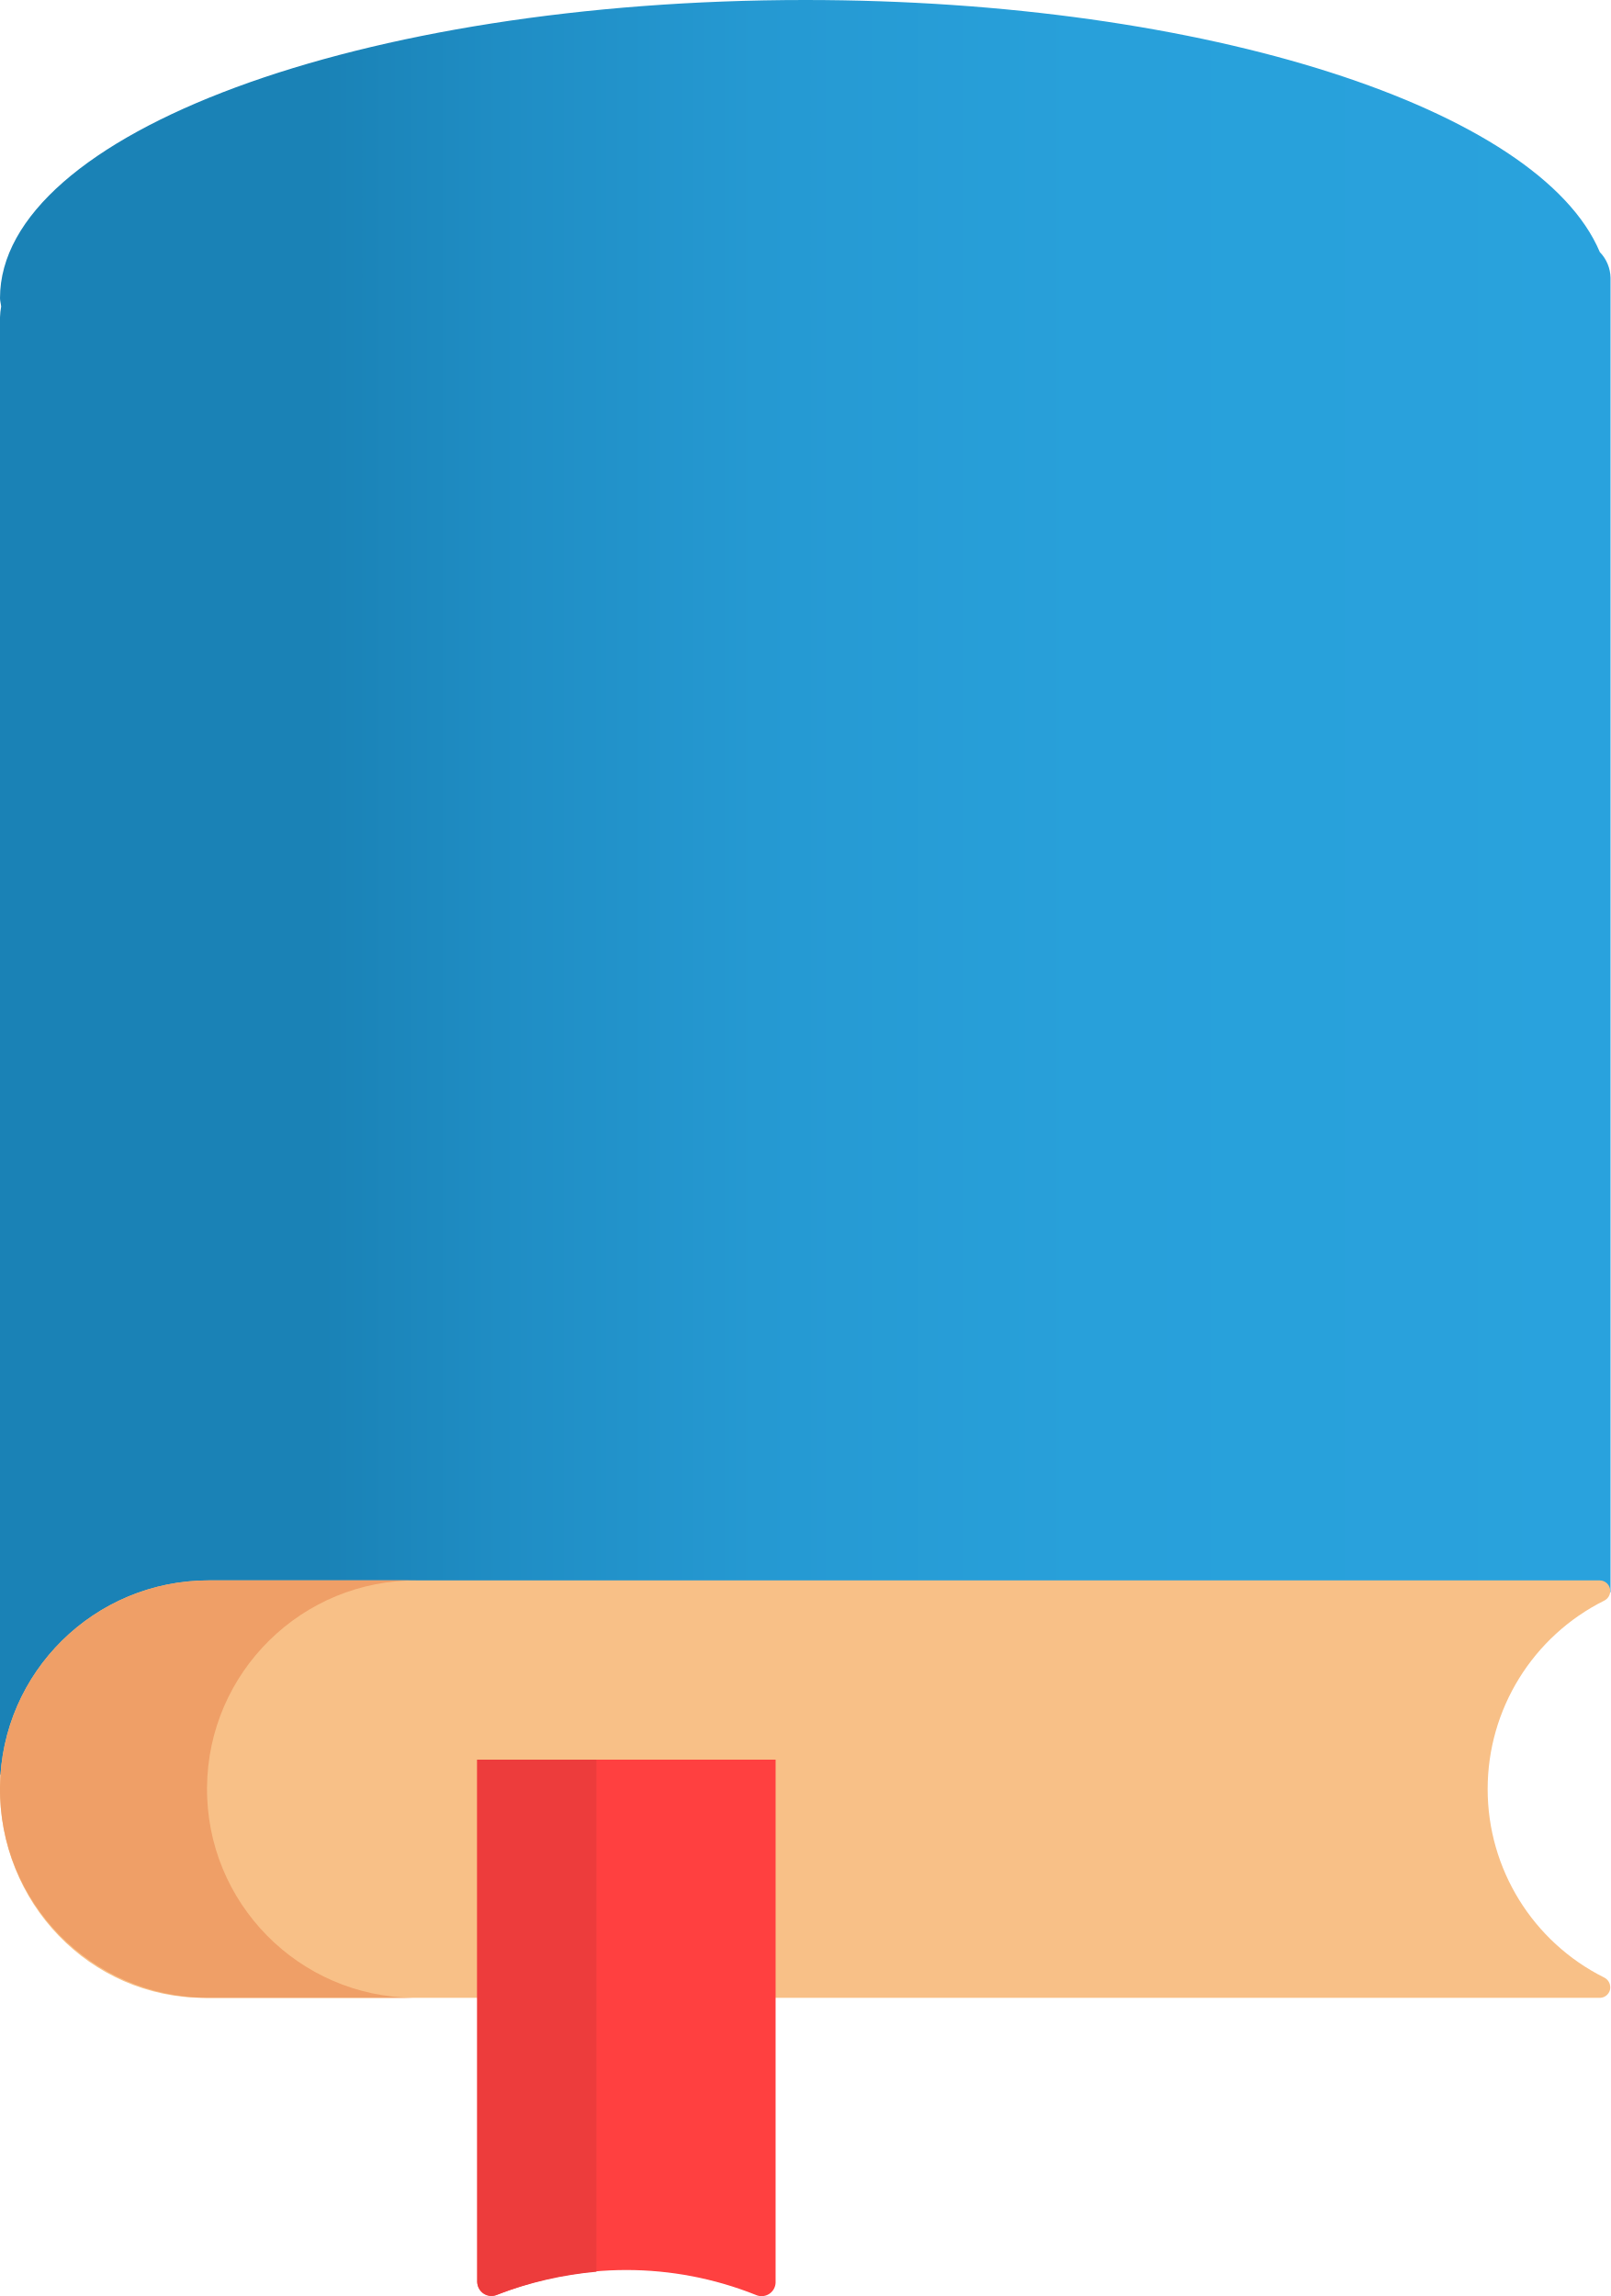
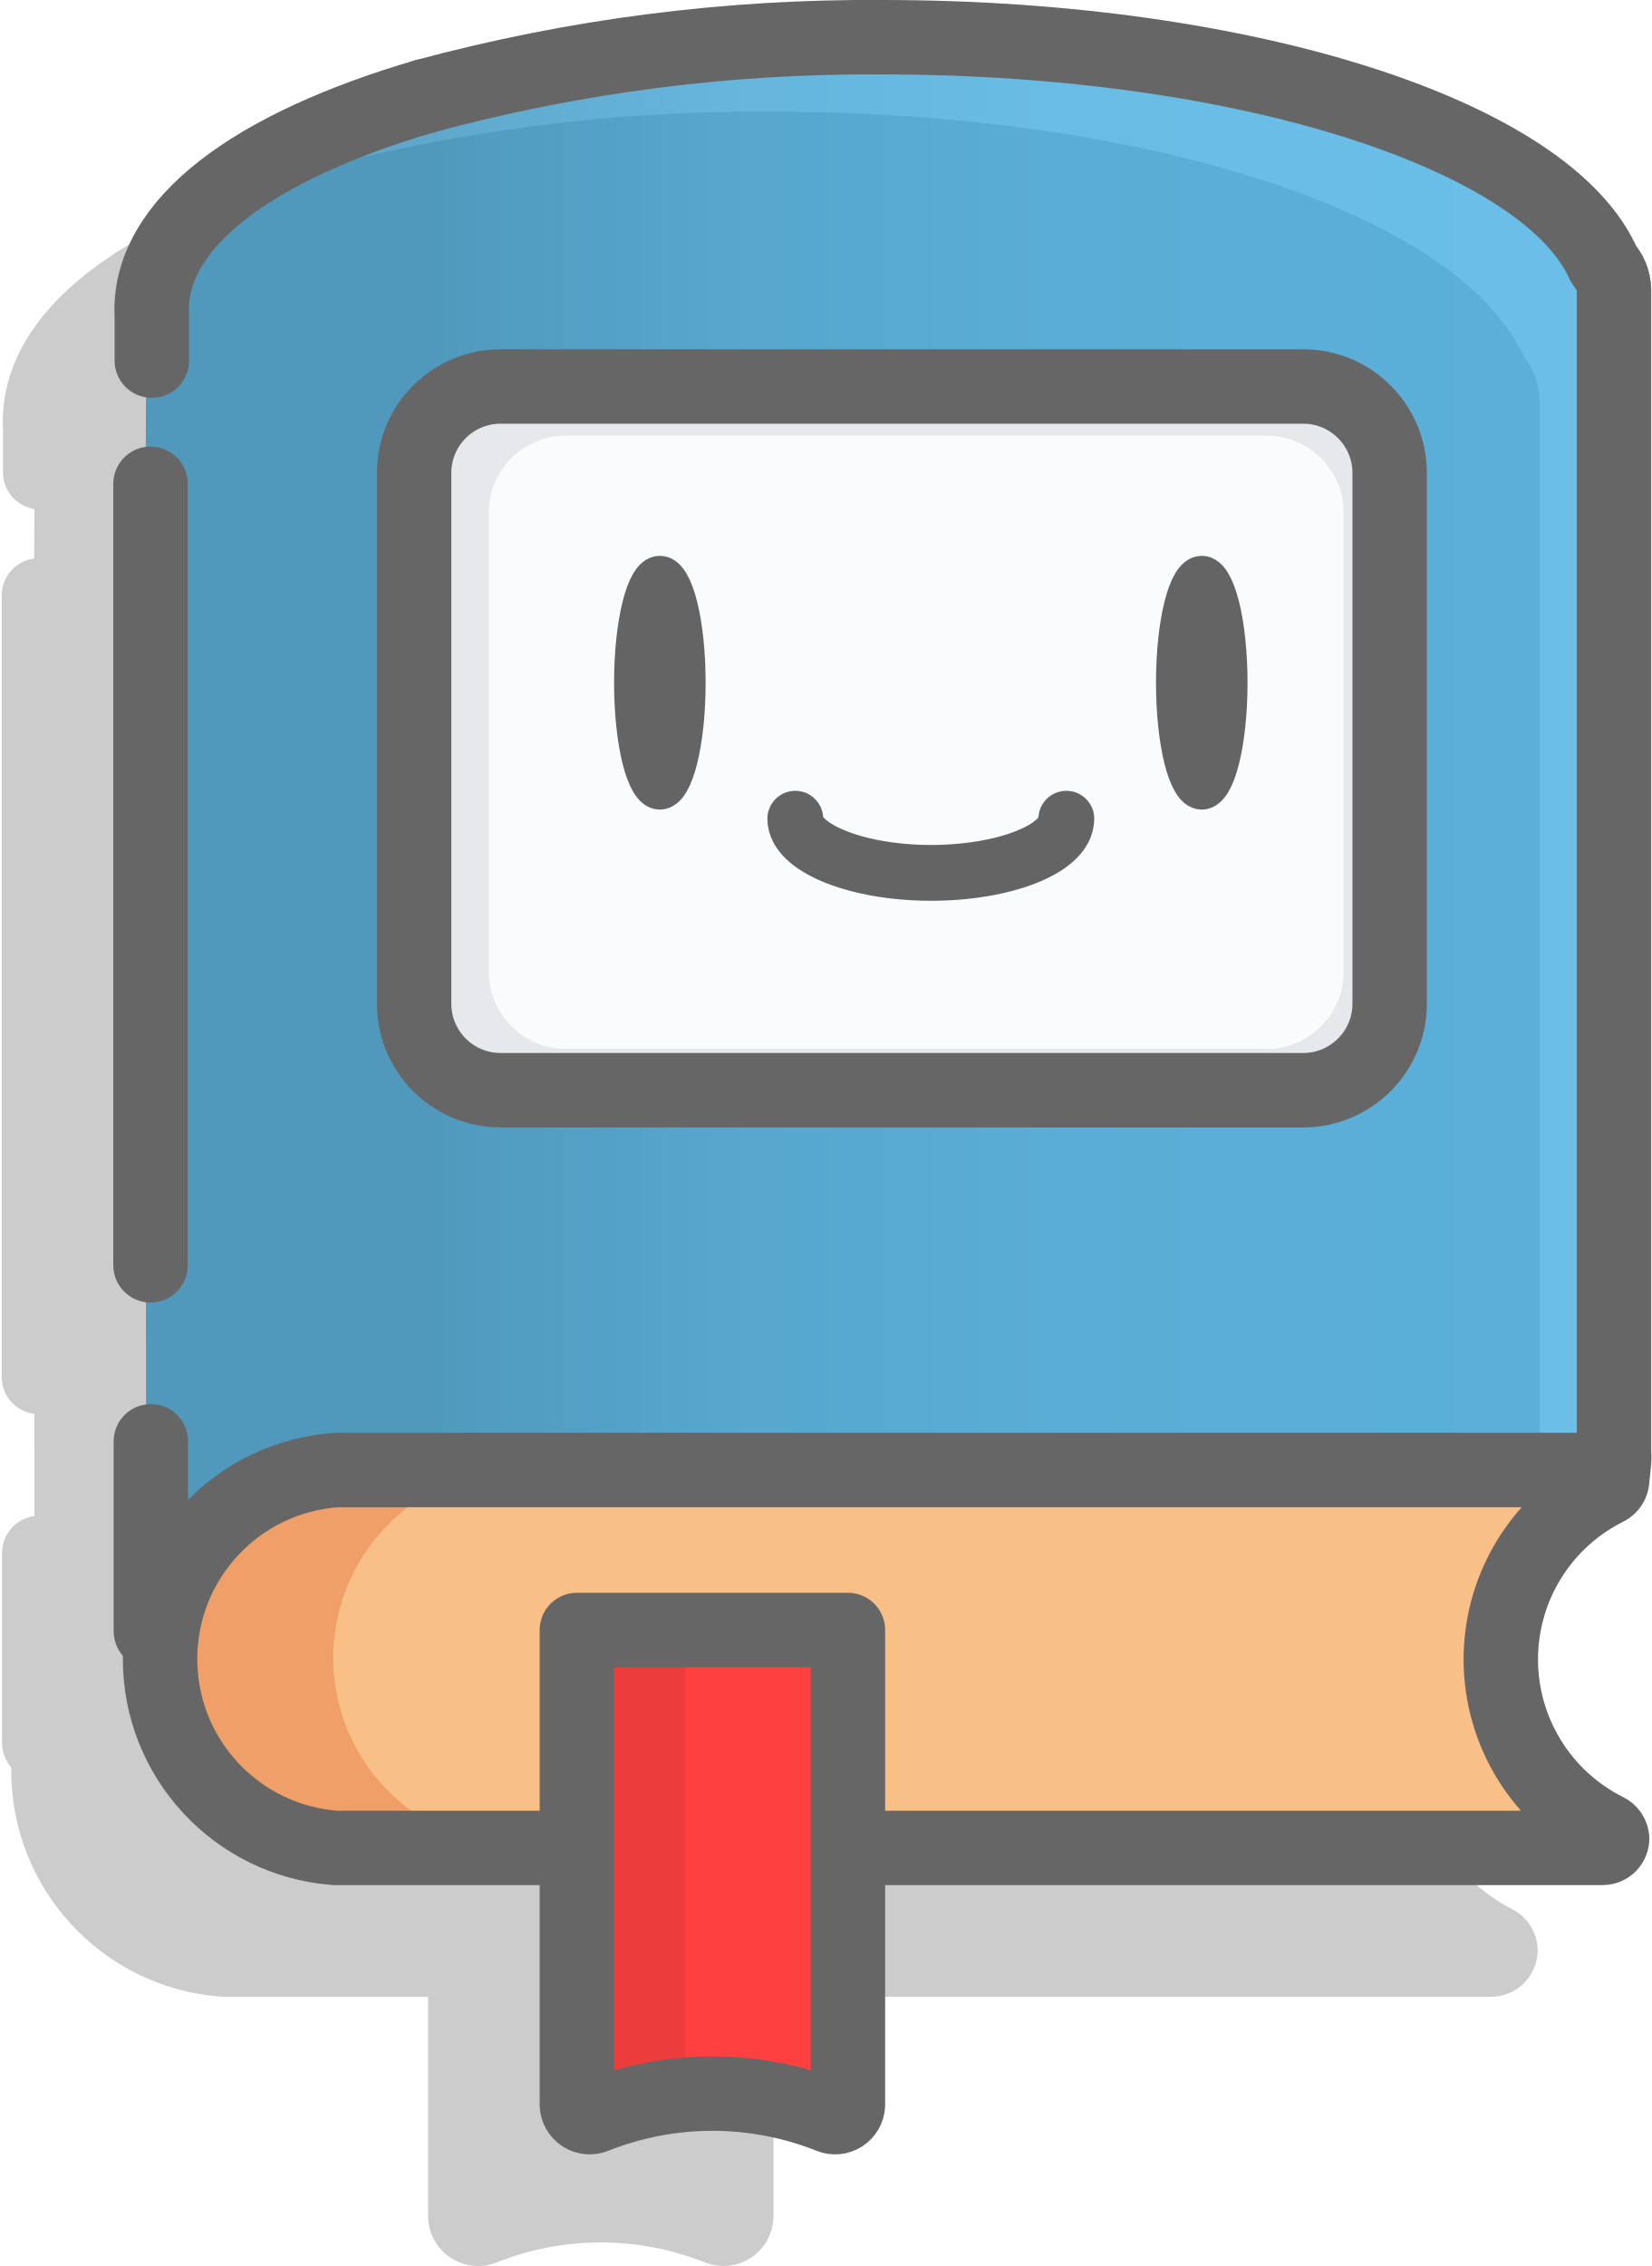
- <svg xmlns="http://www.w3.org/2000/svg" viewBox="0 0 211.38 301.41">
+ <svg xmlns="http://www.w3.org/2000/svg" viewBox="0 0 88.77 121.78">
  <defs>
-     <linearGradient id="linear-gradient" y1="117.43" x2="211.38" y2="117.43" gradientUnits="userSpaceOnUse">
-       <stop offset="0.2" stop-color="#1a82b6" />
-       <stop offset="0.31" stop-color="#1f8dc4" />
-       <stop offset="0.47" stop-color="#2599d2" />
-       <stop offset="0.67" stop-color="#28a0da" />
-       <stop offset="1" stop-color="#29a2dd" />
+     <linearGradient id="linear-gradient" x1="7.77" y1="45.42" x2="86.45" y2="45.42" gradientUnits="userSpaceOnUse">
+       <stop offset="0.2" stop-color="#1a82b6" stop-opacity="0.7" />
+       <stop offset="0.22" stop-color="#1b85b9" stop-opacity="0.7" />
+       <stop offset="0.4" stop-color="#2395cd" stop-opacity="0.7" />
+       <stop offset="0.63" stop-color="#289fd9" stop-opacity="0.7" />
+       <stop offset="1" stop-color="#29a2dd" stop-opacity="0.7" />
      <stop offset="1" stop-color="#2aa4e0" />
    </linearGradient>
  </defs>
  <g id="Layer_2" data-name="Layer 2">
    <g id="Layer_2-2" data-name="Layer 2">
      <g>
-         <path d="M210,33.09C202.11,14.35,158.48,0,105.69,0,47.32,0,0,17.53,0,39.14c0,.37.12.73.15,1.1A9.35,9.35,0,0,0,0,41.66V233l155.58,1.89c0-14.28,12-25.86,26.83-25.86h29V36.49A5,5,0,0,0,210,33.09Z" style="fill: url(#linear-gradient)" />
-         <path d="M211.38,260.87a1.39,1.39,0,0,1-1.37,1.4H26.82c-15,0-27.07-12.52-26.82-27.87a27.39,27.39,0,0,1,27.27-26.93H210a1.38,1.38,0,0,1,1.37,1.39h0a1.42,1.42,0,0,1-.8,1.27,27.65,27.65,0,0,0,0,49.47,1.43,1.43,0,0,1,.8,1.27Z" style="fill: #f8c087" />
-         <path d="M54.35,262.27H27.18a27.4,27.4,0,1,1,.44-54.8H54.8a27.4,27.4,0,0,0-.45,54.8Z" style="fill: #ef9f67" />
-         <path d="M99.22,301.27h0a45.81,45.81,0,0,0-34,0h0a1.84,1.84,0,0,1-2.56-1.65V231h39.15v68.67A1.84,1.84,0,0,1,99.22,301.27Z" style="fill: #ff4040" />
-         <path d="M78.29,298.22a49.21,49.21,0,0,0-13,3h0a1.91,1.91,0,0,1-2.66-1.65V231H78.29v67.27Z" style="fill: #ed3c3c" />
+         <g style="opacity: 0.2">
+           <path d="M9.9,13.44c-5.21,2.51-8.25,5.7-8,9.29-.16.57,0,71-.06,71.63l57.9.7a9.8,9.8,0,0,1,10-9.61H80.45V21.34a1.82,1.82,0,0,0-.52-1.26c-2.93-7-19.16-12.3-38.81-12.3-12.68.06-24,2.2-31.22,5.66" />
+           <path d="M80.45,104.72a.51.51,0,0,1-.51.52H11.78a10.19,10.19,0,0,1,.16-20.37h68a.52.52,0,0,1,.51.52h0a.51.51,0,0,1-.3.47,10.27,10.27,0,0,0,0,18.39.53.53,0,0,1,.3.47Z" />
+           <path d="M22,105.24H11.91A10.16,10.16,0,0,1,1.79,94.88a10.27,10.27,0,0,1,10.28-10H22.19a10.25,10.25,0,0,0-10.28,10A10.15,10.15,0,0,0,22,105.24Z" />
+           <rect x="16.36" y="26.69" width="52.44" height="37.82" rx="4.65" />
+           <rect x="16.26" y="26.77" width="52.44" height="37.82" rx="4.65" style="fill: none;stroke: #000;stroke-miterlimit: 10;stroke-width: 4px" />
+           <rect x="20.27" y="29.41" width="45.96" height="32.96" rx="4.16" />
+           <ellipse cx="29.47" cy="42.69" rx="1.46" ry="5.82" style="stroke: #000;stroke-miterlimit: 10;stroke-width: 2px;opacity: 0.6" />
+           <ellipse cx="58.6" cy="42.69" rx="1.46" ry="5.82" style="stroke: #000;stroke-miterlimit: 10;stroke-width: 2px;opacity: 0.6" />
+           <path d="M51.32,50c0,1.6-3.29,2.91-7.28,2.91S36.75,51.56,36.75,50" style="fill: none;stroke: #000;stroke-linecap: round;stroke-linejoin: round;stroke-width: 3px;opacity: 0.6" />
+           <path d="M2.11,83.46c0,6,0,10.08,0,10.21Z" style="fill: none;stroke: #000;stroke-linecap: round;stroke-linejoin: round;stroke-width: 4px" />
+           <path d="M2.09,32c0,10.49,0,28.13,0,42" style="fill: none;stroke: #000;stroke-linecap: round;stroke-linejoin: bevel;stroke-width: 4px" />
+           <path d="M16.84,11.17C7.69,13.85,1.88,18,2.16,23c0,.06,0,.91,0,2.38" style="fill: none;stroke: #000;stroke-linecap: round;stroke-linejoin: bevel;stroke-width: 4px" />
+           <path d="M80.76,83.9V21.56a1.89,1.89,0,0,0-.52-1.27C77.31,13.33,61.07,8,41.43,8a91.62,91.62,0,0,0-24.59,3.17" style="fill: none;stroke: #000;stroke-linecap: round;stroke-linejoin: bevel;stroke-width: 4px" />
+           <path d="M80.66,104.79a.51.51,0,0,1-.51.52H12A10.18,10.18,0,0,1,12.15,85h68c.71-1.23.71-1.23.51.51h0a.53.53,0,0,1-.3.48,10.27,10.27,0,0,0,0,18.38.53.53,0,0,1,.3.47Z" style="fill: none;stroke: #000;stroke-miterlimit: 10;stroke-width: 4px" />
+           <path d="M38.63,119.73h0a17.12,17.12,0,0,0-12.67,0h0a.69.69,0,0,1-.95-.61V93.6H39.58v25.52A.69.69,0,0,1,38.63,119.73Z" />
+           <path d="M30.84,118.6A18,18,0,0,0,26,119.73h0a.71.71,0,0,1-1-.61V93.6h5.83v25Z" />
+           <path d="M38.63,119.73h0a17.12,17.12,0,0,0-12.67,0h0a.69.69,0,0,1-.95-.61V93.6H39.58v25.52A.69.69,0,0,1,38.63,119.73Z" style="fill: none;stroke: #000;stroke-linejoin: round;stroke-width: 4px" />
+         </g>
+         <g>
+           <path d="M15.9,7.44c-5.21,2.51-8.25,5.7-8,9.29-.16.57,0,71-.06,71.63l57.9.7a9.8,9.8,0,0,1,10-9.61H86.45V15.34a1.82,1.82,0,0,0-.52-1.26C83,7.12,66.77,1.78,47.12,1.78,34.44,1.84,23.1,4,15.9,7.44" style="fill: url(#linear-gradient)" />
+           <path d="M86.45,98.72a.51.51,0,0,1-.51.52H17.78a10.19,10.19,0,0,1,.16-20.37h68a.52.52,0,0,1,.51.52h0a.51.51,0,0,1-.3.47,10.27,10.27,0,0,0,0,18.39.53.53,0,0,1,.3.47Z" style="fill: #f8c087" />
+           <path d="M28,99.24H17.91A10.16,10.16,0,0,1,7.79,88.88a10.27,10.27,0,0,1,10.28-10H28.19a10.25,10.25,0,0,0-10.28,10A10.15,10.15,0,0,0,28,99.24Z" style="fill: #ef9f67" />
+           <rect x="22.36" y="20.69" width="52.44" height="37.82" rx="4.65" style="fill: #e7e8ec" />
+           <rect x="22.26" y="20.77" width="52.44" height="37.82" rx="4.65" style="fill: none;stroke: #666;stroke-miterlimit: 10;stroke-width: 4px" />
+           <rect x="26.27" y="23.41" width="45.96" height="32.96" rx="4.16" style="fill: #fafbfc" />
+           <ellipse cx="35.47" cy="36.69" rx="1.46" ry="5.82" style="stroke: #000;stroke-miterlimit: 10;stroke-width: 2px;opacity: 0.6" />
+           <ellipse cx="64.6" cy="36.69" rx="1.46" ry="5.82" style="stroke: #000;stroke-miterlimit: 10;stroke-width: 2px;opacity: 0.6" />
+           <path d="M57.32,44c0,1.6-3.29,2.91-7.28,2.91S42.75,45.56,42.75,44" style="fill: none;stroke: #000;stroke-linecap: round;stroke-linejoin: round;stroke-width: 3px;opacity: 0.6" />
+           <g>
+             <path d="M8.11,77.46c0,6,0,10.08,0,10.21Z" style="fill: none;stroke: #666;stroke-linecap: round;stroke-linejoin: round;stroke-width: 4px" />
+             <path d="M8.09,26c0,10.49,0,28.13,0,42" style="fill: none;stroke: #666;stroke-linecap: round;stroke-linejoin: bevel;stroke-width: 4px" />
+             <path d="M22.84,5.17C13.69,7.85,7.88,12,8.16,17c0,.06,0,.91,0,2.38" style="fill: none;stroke: #666;stroke-linecap: round;stroke-linejoin: bevel;stroke-width: 4px" />
+             <path d="M86.76,77.9V15.56a1.89,1.89,0,0,0-.52-1.27C83.31,7.33,67.07,2,47.43,2A91.62,91.62,0,0,0,22.84,5.17" style="fill: none;stroke: #666;stroke-linecap: round;stroke-linejoin: bevel;stroke-width: 4px" />
+             <path d="M86.66,98.79a.51.51,0,0,1-.51.52H18A10.18,10.18,0,0,1,18.15,79h68c.71-1.23.71-1.23.51.51h0a.53.53,0,0,1-.3.48,10.27,10.27,0,0,0,0,18.38.53.53,0,0,1,.3.47Z" style="fill: none;stroke: #666;stroke-miterlimit: 10;stroke-width: 4px" />
+           </g>
+           <g>
+             <path d="M44.63,113.73h0a17.12,17.12,0,0,0-12.67,0h0a.69.69,0,0,1-.95-.61V87.6H45.58v25.52A.69.69,0,0,1,44.63,113.73Z" style="fill: #ff4040" />
+             <path d="M36.84,112.6A18,18,0,0,0,32,113.73h0a.71.71,0,0,1-1-.61V87.6h5.83v25Z" style="fill: #ed3c3c" />
+           </g>
+           <path d="M44.63,113.73h0a17.12,17.12,0,0,0-12.67,0h0a.69.69,0,0,1-.95-.61V87.6H45.58v25.52A.69.69,0,0,1,44.63,113.73Z" style="fill: none;stroke: #666;stroke-linejoin: round;stroke-width: 4px" />
+         </g>
      </g>
    </g>
  </g>
</svg>
